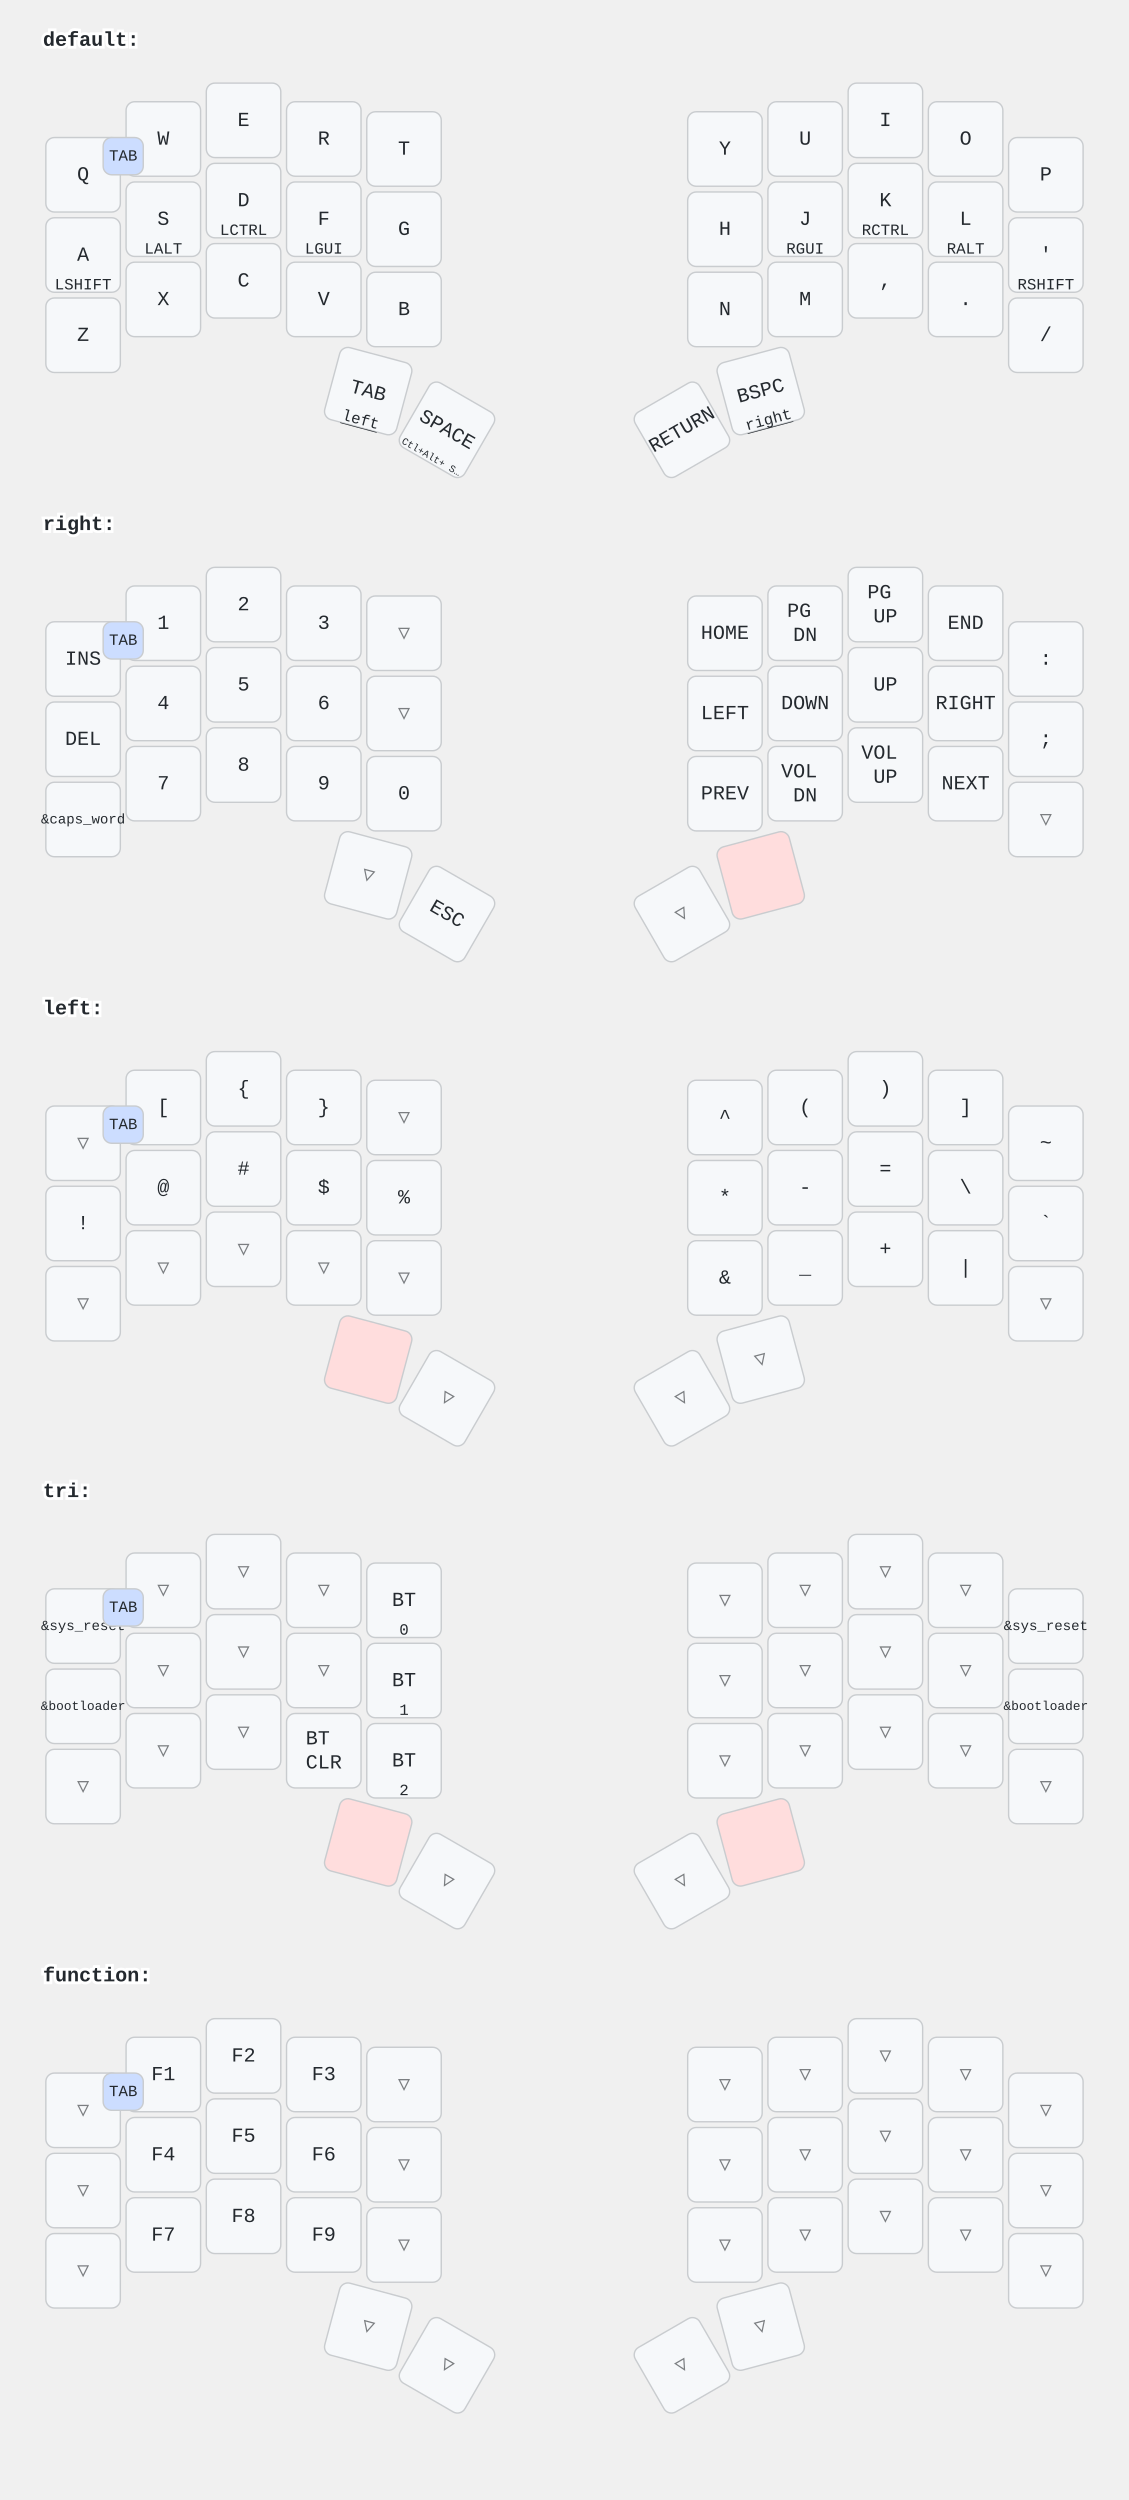
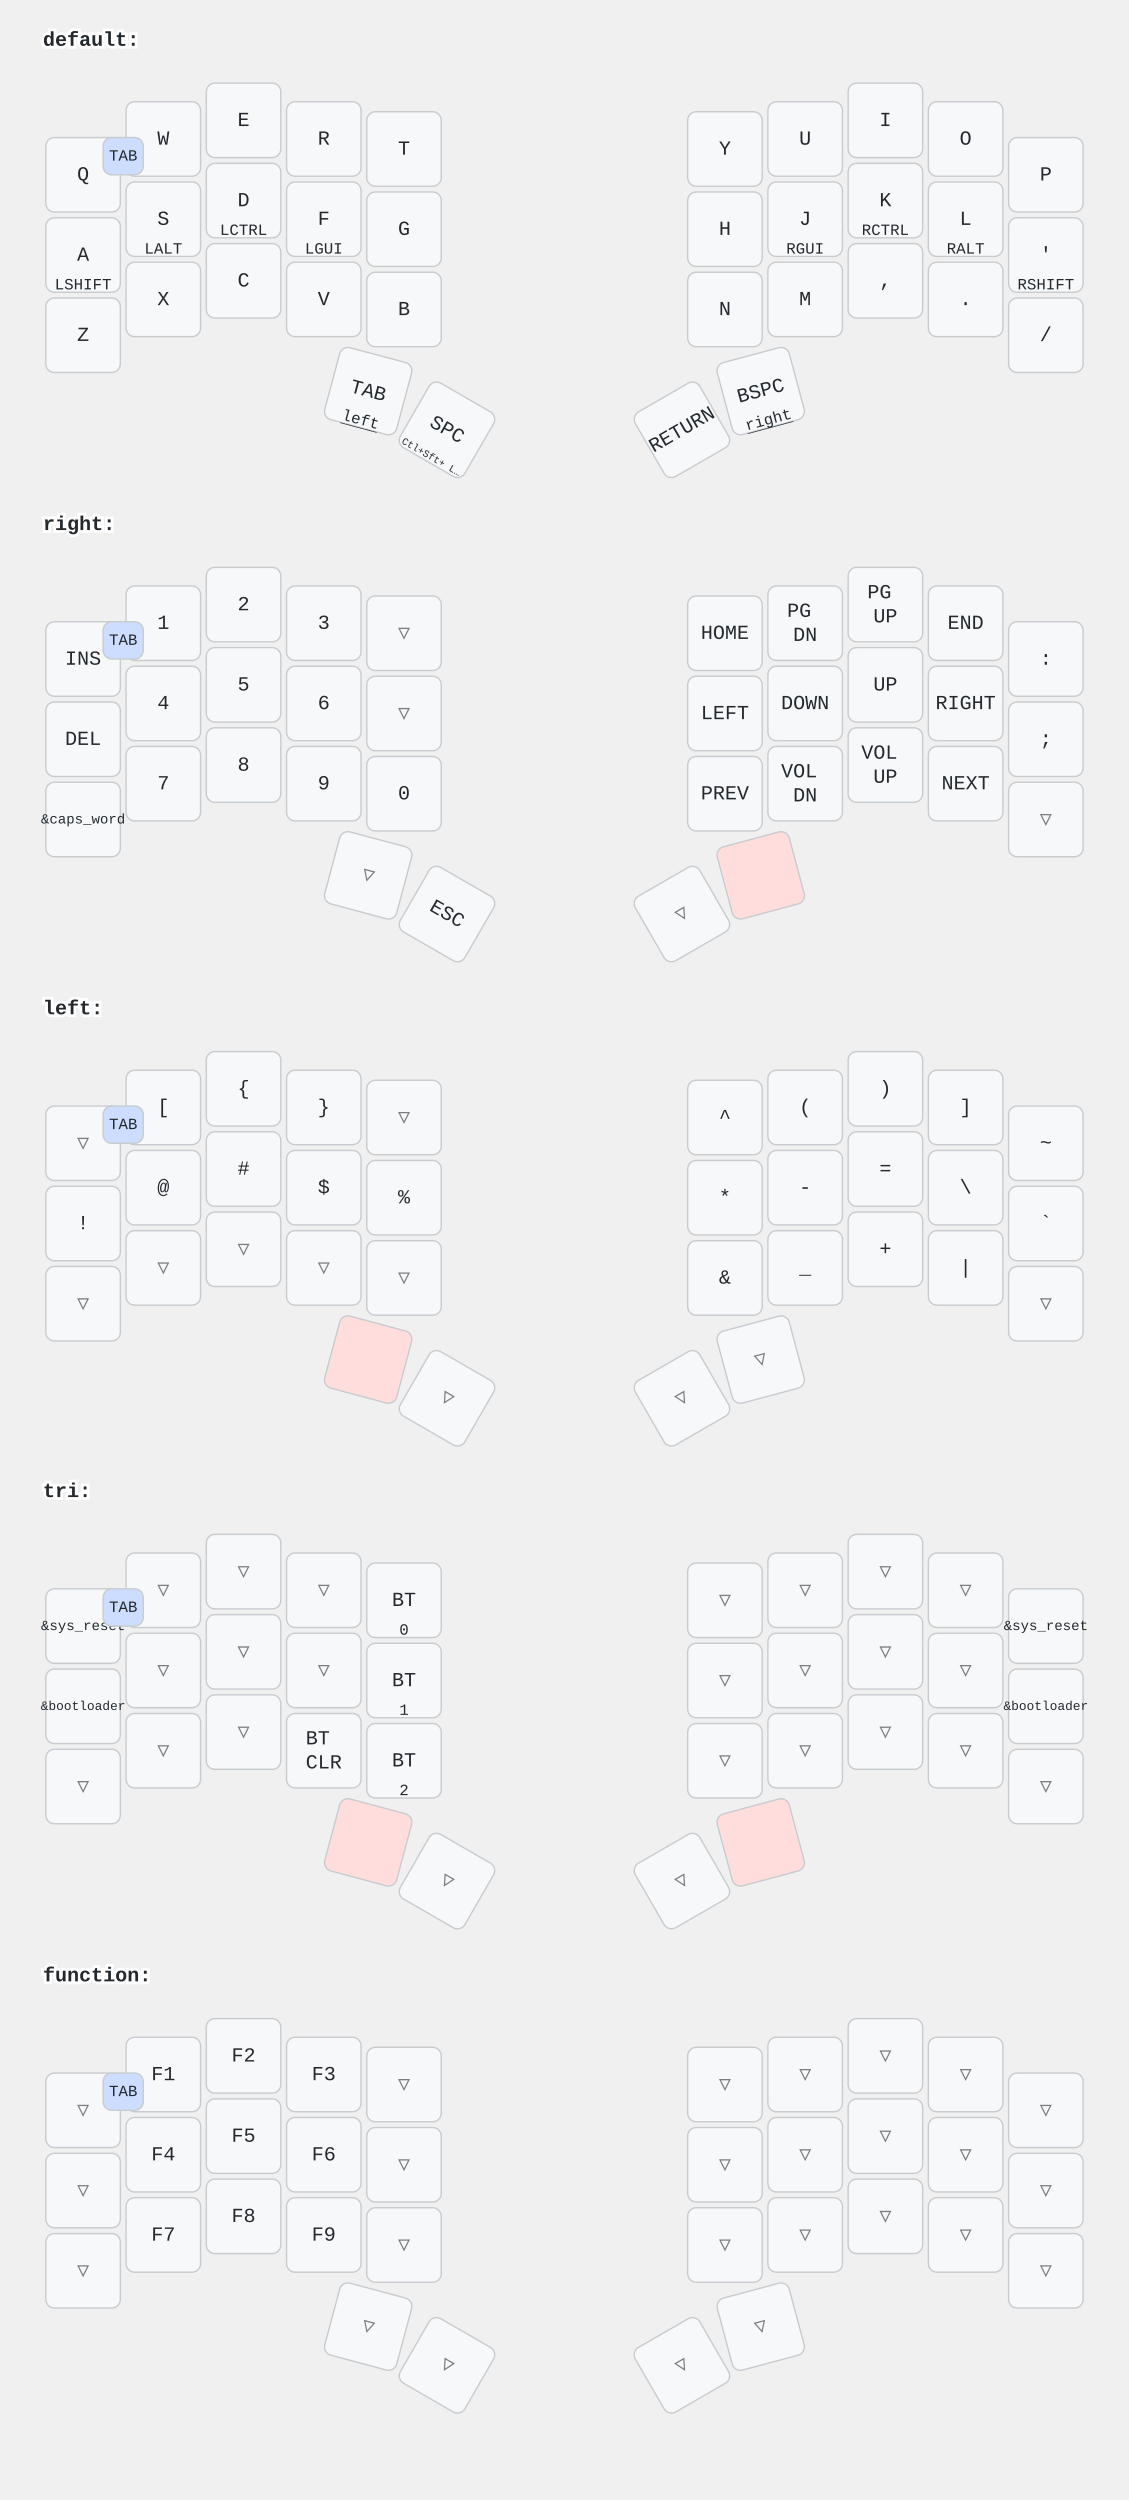
<svg xmlns="http://www.w3.org/2000/svg" width="788" height="1745" viewBox="0 0 788 1745" class="keymap">
  <style>/* inherit to force styles through use tags */
svg path {
    fill: inherit;
}

/* font and background color specifications */
svg.keymap {
    font-family: SFMono-Regular,Consolas,Liberation Mono,Menlo,monospace;
    font-size: 14px;
    font-kerning: normal;
    text-rendering: optimizeLegibility;
    fill: #24292e;
}

/* default key styling */
rect.key {
    fill: #f6f8fa;
}

rect.key, rect.combo {
    stroke: #c9cccf;
    stroke-width: 1;
}

/* default key side styling, only used is draw_key_sides is set */
rect.side {
    filter: brightness(90%);
}

/* color accent for combo boxes */
rect.combo, rect.combo-separate {
    fill: #cdf;
}

/* color accent for held keys */
rect.held, rect.combo.held {
    fill: #fdd;
}

/* color accent for ghost (optional) keys */
rect.ghost, rect.combo.ghost {
    stroke-dasharray: 4, 4;
    stroke-width: 2;
}

text {
    text-anchor: middle;
    dominant-baseline: middle;
}

/* styling for layer labels */
text.label {
    font-weight: bold;
    text-anchor: start;
    stroke: white;
    stroke-width: 4;
    paint-order: stroke;
}

/* styling for optional footer */
text.footer {
    text-anchor: end;
    dominant-baseline: auto;
    stroke: white;
    stroke-width: 4;
    paint-order: stroke;
}

/* styling for combo tap, and key hold/shifted label text */
text.combo, text.hold, text.shifted {
    font-size: 11px;
}

text.hold {
    text-anchor: middle;
    dominant-baseline: auto;
}

text.shifted {
    text-anchor: middle;
    dominant-baseline: hanging;
}

text.layer-activator {
    text-decoration: underline;
}

/* styling for hold/shifted label text in combo box */
text.combo.hold, text.combo.shifted {
    font-size: 8px;
}

/* lighter symbol for transparent keys */
text.trans {
    fill: #7b7e81;
}

/* styling for combo dendrons */
path.combo {
    stroke-width: 1;
    stroke: gray;
    fill: none;
}

/* Start Tabler Icons Cleanup */
/* cannot use height/width with glyphs */
.icon-tabler &gt; path {
    fill: inherit;
    stroke: inherit;
    stroke-width: 2;
}
/* hide tabler's default box */
.icon-tabler &gt; path[stroke="none"][fill="none"] {
    visibility: hidden;
}
/* End Tabler Icons Cleanup */
</style>
  <g transform="translate(30, 0)" class="layer-default">
    <text x="0" y="28" class="label" id="default">default:</text>
    <g transform="translate(0, 56)">
      <g transform="translate(28, 66)" class="key keypos-0">
        <rect rx="6" ry="6" x="-26" y="-26" width="52" height="52" class="key" />
        <text x="0" y="0" class="key tap">Q</text>
      </g>
      <g transform="translate(84, 41)" class="key keypos-1">
        <rect rx="6" ry="6" x="-26" y="-26" width="52" height="52" class="key" />
        <text x="0" y="0" class="key tap">W</text>
      </g>
      <g transform="translate(140, 28)" class="key keypos-2">
        <rect rx="6" ry="6" x="-26" y="-26" width="52" height="52" class="key" />
        <text x="0" y="0" class="key tap">E</text>
      </g>
      <g transform="translate(196, 41)" class="key keypos-3">
        <rect rx="6" ry="6" x="-26" y="-26" width="52" height="52" class="key" />
        <text x="0" y="0" class="key tap">R</text>
      </g>
      <g transform="translate(252, 48)" class="key keypos-4">
        <rect rx="6" ry="6" x="-26" y="-26" width="52" height="52" class="key" />
        <text x="0" y="0" class="key tap">T</text>
      </g>
      <g transform="translate(476, 48)" class="key keypos-5">
        <rect rx="6" ry="6" x="-26" y="-26" width="52" height="52" class="key" />
        <text x="0" y="0" class="key tap">Y</text>
      </g>
      <g transform="translate(532, 41)" class="key keypos-6">
        <rect rx="6" ry="6" x="-26" y="-26" width="52" height="52" class="key" />
        <text x="0" y="0" class="key tap">U</text>
      </g>
      <g transform="translate(588, 28)" class="key keypos-7">
        <rect rx="6" ry="6" x="-26" y="-26" width="52" height="52" class="key" />
        <text x="0" y="0" class="key tap">I</text>
      </g>
      <g transform="translate(644, 41)" class="key keypos-8">
        <rect rx="6" ry="6" x="-26" y="-26" width="52" height="52" class="key" />
        <text x="0" y="0" class="key tap">O</text>
      </g>
      <g transform="translate(700, 66)" class="key keypos-9">
        <rect rx="6" ry="6" x="-26" y="-26" width="52" height="52" class="key" />
        <text x="0" y="0" class="key tap">P</text>
      </g>
      <g transform="translate(28, 122)" class="key keypos-10">
        <rect rx="6" ry="6" x="-26" y="-26" width="52" height="52" class="key" />
        <text x="0" y="0" class="key tap">A</text>
        <text x="0" y="24" class="key hold">LSHIFT</text>
      </g>
      <g transform="translate(84, 97)" class="key keypos-11">
        <rect rx="6" ry="6" x="-26" y="-26" width="52" height="52" class="key" />
        <text x="0" y="0" class="key tap">S</text>
        <text x="0" y="24" class="key hold">LALT</text>
      </g>
      <g transform="translate(140, 84)" class="key keypos-12">
        <rect rx="6" ry="6" x="-26" y="-26" width="52" height="52" class="key" />
        <text x="0" y="0" class="key tap">D</text>
        <text x="0" y="24" class="key hold">LCTRL</text>
      </g>
      <g transform="translate(196, 97)" class="key keypos-13">
        <rect rx="6" ry="6" x="-26" y="-26" width="52" height="52" class="key" />
        <text x="0" y="0" class="key tap">F</text>
        <text x="0" y="24" class="key hold">LGUI</text>
      </g>
      <g transform="translate(252, 104)" class="key keypos-14">
        <rect rx="6" ry="6" x="-26" y="-26" width="52" height="52" class="key" />
        <text x="0" y="0" class="key tap">G</text>
      </g>
      <g transform="translate(476, 104)" class="key keypos-15">
        <rect rx="6" ry="6" x="-26" y="-26" width="52" height="52" class="key" />
        <text x="0" y="0" class="key tap">H</text>
      </g>
      <g transform="translate(532, 97)" class="key keypos-16">
        <rect rx="6" ry="6" x="-26" y="-26" width="52" height="52" class="key" />
        <text x="0" y="0" class="key tap">J</text>
        <text x="0" y="24" class="key hold">RGUI</text>
      </g>
      <g transform="translate(588, 84)" class="key keypos-17">
        <rect rx="6" ry="6" x="-26" y="-26" width="52" height="52" class="key" />
        <text x="0" y="0" class="key tap">K</text>
        <text x="0" y="24" class="key hold">RCTRL</text>
      </g>
      <g transform="translate(644, 97)" class="key keypos-18">
        <rect rx="6" ry="6" x="-26" y="-26" width="52" height="52" class="key" />
        <text x="0" y="0" class="key tap">L</text>
        <text x="0" y="24" class="key hold">RALT</text>
      </g>
      <g transform="translate(700, 122)" class="key keypos-19">
        <rect rx="6" ry="6" x="-26" y="-26" width="52" height="52" class="key" />
        <text x="0" y="0" class="key tap">'</text>
        <text x="0" y="24" class="key hold">RSHIFT</text>
      </g>
      <g transform="translate(28, 178)" class="key keypos-20">
        <rect rx="6" ry="6" x="-26" y="-26" width="52" height="52" class="key" />
        <text x="0" y="0" class="key tap">Z</text>
      </g>
      <g transform="translate(84, 153)" class="key keypos-21">
        <rect rx="6" ry="6" x="-26" y="-26" width="52" height="52" class="key" />
        <text x="0" y="0" class="key tap">X</text>
      </g>
      <g transform="translate(140, 140)" class="key keypos-22">
        <rect rx="6" ry="6" x="-26" y="-26" width="52" height="52" class="key" />
        <text x="0" y="0" class="key tap">C</text>
      </g>
      <g transform="translate(196, 153)" class="key keypos-23">
        <rect rx="6" ry="6" x="-26" y="-26" width="52" height="52" class="key" />
        <text x="0" y="0" class="key tap">V</text>
      </g>
      <g transform="translate(252, 160)" class="key keypos-24">
        <rect rx="6" ry="6" x="-26" y="-26" width="52" height="52" class="key" />
        <text x="0" y="0" class="key tap">B</text>
      </g>
      <g transform="translate(476, 160)" class="key keypos-25">
        <rect rx="6" ry="6" x="-26" y="-26" width="52" height="52" class="key" />
        <text x="0" y="0" class="key tap">N</text>
      </g>
      <g transform="translate(532, 153)" class="key keypos-26">
        <rect rx="6" ry="6" x="-26" y="-26" width="52" height="52" class="key" />
        <text x="0" y="0" class="key tap">M</text>
      </g>
      <g transform="translate(588, 140)" class="key keypos-27">
        <rect rx="6" ry="6" x="-26" y="-26" width="52" height="52" class="key" />
        <text x="0" y="0" class="key tap">,</text>
      </g>
      <g transform="translate(644, 153)" class="key keypos-28">
        <rect rx="6" ry="6" x="-26" y="-26" width="52" height="52" class="key" />
        <text x="0" y="0" class="key tap">.</text>
      </g>
      <g transform="translate(700, 178)" class="key keypos-29">
        <rect rx="6" ry="6" x="-26" y="-26" width="52" height="52" class="key" />
        <text x="0" y="0" class="key tap">/</text>
      </g>
      <g transform="translate(227, 217) rotate(15.0)" class="key keypos-30">
        <rect rx="6" ry="6" x="-26" y="-26" width="52" height="52" class="key" />
        <text x="0" y="0" class="key tap">TAB</text>
        <a href="#left">
          <text x="0" y="24" class="key hold layer-activator">left</text>
        </a>
      </g>
      <g transform="translate(282, 244) rotate(30.0)" class="key keypos-31">
        <rect rx="6" ry="6" x="-26" y="-26" width="52" height="52" class="key" />
-         <text x="0" y="0" class="key tap">SPACE</text>
+         <text x="0" y="0" class="key tap">SPC</text>
        <text x="0" y="24" class="key hold">
-           <tspan style="font-size: 64%">Ctl+Alt+ S…</tspan>
+           <tspan style="font-size: 64%">Ctl+Sft+ L…</tspan>
        </text>
      </g>
      <g transform="translate(446, 244) rotate(-30.0)" class="key keypos-32">
        <rect rx="6" ry="6" x="-26" y="-26" width="52" height="52" class="key" />
        <text x="0" y="0" class="key tap">RETURN</text>
      </g>
      <g transform="translate(501, 217) rotate(-15.0)" class="key keypos-33">
        <rect rx="6" ry="6" x="-26" y="-26" width="52" height="52" class="key" />
        <text x="0" y="0" class="key tap">BSPC</text>
        <a href="#right">
          <text x="0" y="24" class="key hold layer-activator">right</text>
        </a>
      </g>
      <g class="combo combopos-0">
        <rect rx="6" ry="6" x="42" y="40" width="28" height="26" class="combo" />
        <text x="56" y="53" class="combo tap">TAB</text>
      </g>
    </g>
  </g>
  <g transform="translate(30, 338)" class="layer-right">
    <text x="0" y="28" class="label" id="right">right:</text>
    <g transform="translate(0, 56)">
      <g transform="translate(28, 66)" class="key keypos-0">
        <rect rx="6" ry="6" x="-26" y="-26" width="52" height="52" class="key" />
        <text x="0" y="0" class="key tap">INS</text>
      </g>
      <g transform="translate(84, 41)" class="key keypos-1">
        <rect rx="6" ry="6" x="-26" y="-26" width="52" height="52" class="key" />
        <text x="0" y="0" class="key tap">1</text>
      </g>
      <g transform="translate(140, 28)" class="key keypos-2">
        <rect rx="6" ry="6" x="-26" y="-26" width="52" height="52" class="key" />
        <text x="0" y="0" class="key tap">2</text>
      </g>
      <g transform="translate(196, 41)" class="key keypos-3">
        <rect rx="6" ry="6" x="-26" y="-26" width="52" height="52" class="key" />
        <text x="0" y="0" class="key tap">3</text>
      </g>
      <g transform="translate(252, 48)" class="key trans keypos-4">
        <rect rx="6" ry="6" x="-26" y="-26" width="52" height="52" class="key trans" />
        <text x="0" y="0" class="key trans tap">▽</text>
      </g>
      <g transform="translate(476, 48)" class="key keypos-5">
        <rect rx="6" ry="6" x="-26" y="-26" width="52" height="52" class="key" />
        <text x="0" y="0" class="key tap">HOME</text>
      </g>
      <g transform="translate(532, 41)" class="key keypos-6">
        <rect rx="6" ry="6" x="-26" y="-26" width="52" height="52" class="key" />
        <text x="0" y="0" class="key tap">
          <tspan x="0" dy="-0.6em">PG</tspan>
          <tspan x="0" dy="1.2em">DN</tspan>
        </text>
      </g>
      <g transform="translate(588, 28)" class="key keypos-7">
        <rect rx="6" ry="6" x="-26" y="-26" width="52" height="52" class="key" />
        <text x="0" y="0" class="key tap">
          <tspan x="0" dy="-0.6em">PG</tspan>
          <tspan x="0" dy="1.2em">UP</tspan>
        </text>
      </g>
      <g transform="translate(644, 41)" class="key keypos-8">
        <rect rx="6" ry="6" x="-26" y="-26" width="52" height="52" class="key" />
        <text x="0" y="0" class="key tap">END</text>
      </g>
      <g transform="translate(700, 66)" class="key keypos-9">
        <rect rx="6" ry="6" x="-26" y="-26" width="52" height="52" class="key" />
        <text x="0" y="0" class="key tap">:</text>
      </g>
      <g transform="translate(28, 122)" class="key keypos-10">
        <rect rx="6" ry="6" x="-26" y="-26" width="52" height="52" class="key" />
        <text x="0" y="0" class="key tap">DEL</text>
      </g>
      <g transform="translate(84, 97)" class="key keypos-11">
        <rect rx="6" ry="6" x="-26" y="-26" width="52" height="52" class="key" />
        <text x="0" y="0" class="key tap">4</text>
      </g>
      <g transform="translate(140, 84)" class="key keypos-12">
        <rect rx="6" ry="6" x="-26" y="-26" width="52" height="52" class="key" />
        <text x="0" y="0" class="key tap">5</text>
      </g>
      <g transform="translate(196, 97)" class="key keypos-13">
        <rect rx="6" ry="6" x="-26" y="-26" width="52" height="52" class="key" />
        <text x="0" y="0" class="key tap">6</text>
      </g>
      <g transform="translate(252, 104)" class="key trans keypos-14">
        <rect rx="6" ry="6" x="-26" y="-26" width="52" height="52" class="key trans" />
        <text x="0" y="0" class="key trans tap">▽</text>
      </g>
      <g transform="translate(476, 104)" class="key keypos-15">
        <rect rx="6" ry="6" x="-26" y="-26" width="52" height="52" class="key" />
        <text x="0" y="0" class="key tap">LEFT</text>
      </g>
      <g transform="translate(532, 97)" class="key keypos-16">
        <rect rx="6" ry="6" x="-26" y="-26" width="52" height="52" class="key" />
        <text x="0" y="0" class="key tap">DOWN</text>
      </g>
      <g transform="translate(588, 84)" class="key keypos-17">
        <rect rx="6" ry="6" x="-26" y="-26" width="52" height="52" class="key" />
        <text x="0" y="0" class="key tap">UP</text>
      </g>
      <g transform="translate(644, 97)" class="key keypos-18">
        <rect rx="6" ry="6" x="-26" y="-26" width="52" height="52" class="key" />
        <text x="0" y="0" class="key tap">RIGHT</text>
      </g>
      <g transform="translate(700, 122)" class="key keypos-19">
        <rect rx="6" ry="6" x="-26" y="-26" width="52" height="52" class="key" />
        <text x="0" y="0" class="key tap">;</text>
      </g>
      <g transform="translate(28, 178)" class="key keypos-20">
        <rect rx="6" ry="6" x="-26" y="-26" width="52" height="52" class="key" />
        <text x="0" y="0" class="key tap">
          <tspan style="font-size: 70%">&amp;caps_word</tspan>
        </text>
      </g>
      <g transform="translate(84, 153)" class="key keypos-21">
        <rect rx="6" ry="6" x="-26" y="-26" width="52" height="52" class="key" />
        <text x="0" y="0" class="key tap">7</text>
      </g>
      <g transform="translate(140, 140)" class="key keypos-22">
        <rect rx="6" ry="6" x="-26" y="-26" width="52" height="52" class="key" />
        <text x="0" y="0" class="key tap">8</text>
      </g>
      <g transform="translate(196, 153)" class="key keypos-23">
        <rect rx="6" ry="6" x="-26" y="-26" width="52" height="52" class="key" />
        <text x="0" y="0" class="key tap">9</text>
      </g>
      <g transform="translate(252, 160)" class="key keypos-24">
        <rect rx="6" ry="6" x="-26" y="-26" width="52" height="52" class="key" />
        <text x="0" y="0" class="key tap">0</text>
      </g>
      <g transform="translate(476, 160)" class="key keypos-25">
        <rect rx="6" ry="6" x="-26" y="-26" width="52" height="52" class="key" />
        <text x="0" y="0" class="key tap">PREV</text>
      </g>
      <g transform="translate(532, 153)" class="key keypos-26">
        <rect rx="6" ry="6" x="-26" y="-26" width="52" height="52" class="key" />
        <text x="0" y="0" class="key tap">
          <tspan x="0" dy="-0.6em">VOL</tspan>
          <tspan x="0" dy="1.2em">DN</tspan>
        </text>
      </g>
      <g transform="translate(588, 140)" class="key keypos-27">
        <rect rx="6" ry="6" x="-26" y="-26" width="52" height="52" class="key" />
        <text x="0" y="0" class="key tap">
          <tspan x="0" dy="-0.6em">VOL</tspan>
          <tspan x="0" dy="1.2em">UP</tspan>
        </text>
      </g>
      <g transform="translate(644, 153)" class="key keypos-28">
        <rect rx="6" ry="6" x="-26" y="-26" width="52" height="52" class="key" />
        <text x="0" y="0" class="key tap">NEXT</text>
      </g>
      <g transform="translate(700, 178)" class="key trans keypos-29">
        <rect rx="6" ry="6" x="-26" y="-26" width="52" height="52" class="key trans" />
        <text x="0" y="0" class="key trans tap">▽</text>
      </g>
      <g transform="translate(227, 217) rotate(15.0)" class="key trans keypos-30">
        <rect rx="6" ry="6" x="-26" y="-26" width="52" height="52" class="key trans" />
        <text x="0" y="0" class="key trans tap">▽</text>
      </g>
      <g transform="translate(282, 244) rotate(30.0)" class="key keypos-31">
        <rect rx="6" ry="6" x="-26" y="-26" width="52" height="52" class="key" />
        <text x="0" y="0" class="key tap">ESC</text>
      </g>
      <g transform="translate(446, 244) rotate(-30.0)" class="key trans keypos-32">
        <rect rx="6" ry="6" x="-26" y="-26" width="52" height="52" class="key trans" />
        <text x="0" y="0" class="key trans tap">▽</text>
      </g>
      <g transform="translate(501, 217) rotate(-15.0)" class="key held keypos-33">
        <rect rx="6" ry="6" x="-26" y="-26" width="52" height="52" class="key held" />
      </g>
      <g class="combo combopos-0">
        <rect rx="6" ry="6" x="42" y="40" width="28" height="26" class="combo" />
        <text x="56" y="53" class="combo tap">TAB</text>
      </g>
    </g>
  </g>
  <g transform="translate(30, 676)" class="layer-left">
    <text x="0" y="28" class="label" id="left">left:</text>
    <g transform="translate(0, 56)">
      <g transform="translate(28, 66)" class="key trans keypos-0">
        <rect rx="6" ry="6" x="-26" y="-26" width="52" height="52" class="key trans" />
        <text x="0" y="0" class="key trans tap">▽</text>
      </g>
      <g transform="translate(84, 41)" class="key keypos-1">
        <rect rx="6" ry="6" x="-26" y="-26" width="52" height="52" class="key" />
        <text x="0" y="0" class="key tap">[</text>
      </g>
      <g transform="translate(140, 28)" class="key keypos-2">
        <rect rx="6" ry="6" x="-26" y="-26" width="52" height="52" class="key" />
        <text x="0" y="0" class="key tap">{</text>
      </g>
      <g transform="translate(196, 41)" class="key keypos-3">
        <rect rx="6" ry="6" x="-26" y="-26" width="52" height="52" class="key" />
        <text x="0" y="0" class="key tap">}</text>
      </g>
      <g transform="translate(252, 48)" class="key trans keypos-4">
        <rect rx="6" ry="6" x="-26" y="-26" width="52" height="52" class="key trans" />
        <text x="0" y="0" class="key trans tap">▽</text>
      </g>
      <g transform="translate(476, 48)" class="key keypos-5">
        <rect rx="6" ry="6" x="-26" y="-26" width="52" height="52" class="key" />
        <text x="0" y="0" class="key tap">^</text>
      </g>
      <g transform="translate(532, 41)" class="key keypos-6">
        <rect rx="6" ry="6" x="-26" y="-26" width="52" height="52" class="key" />
        <text x="0" y="0" class="key tap">(</text>
      </g>
      <g transform="translate(588, 28)" class="key keypos-7">
        <rect rx="6" ry="6" x="-26" y="-26" width="52" height="52" class="key" />
        <text x="0" y="0" class="key tap">)</text>
      </g>
      <g transform="translate(644, 41)" class="key keypos-8">
        <rect rx="6" ry="6" x="-26" y="-26" width="52" height="52" class="key" />
        <text x="0" y="0" class="key tap">]</text>
      </g>
      <g transform="translate(700, 66)" class="key keypos-9">
        <rect rx="6" ry="6" x="-26" y="-26" width="52" height="52" class="key" />
        <text x="0" y="0" class="key tap">~</text>
      </g>
      <g transform="translate(28, 122)" class="key keypos-10">
        <rect rx="6" ry="6" x="-26" y="-26" width="52" height="52" class="key" />
        <text x="0" y="0" class="key tap">!</text>
      </g>
      <g transform="translate(84, 97)" class="key keypos-11">
        <rect rx="6" ry="6" x="-26" y="-26" width="52" height="52" class="key" />
        <text x="0" y="0" class="key tap">@</text>
      </g>
      <g transform="translate(140, 84)" class="key keypos-12">
        <rect rx="6" ry="6" x="-26" y="-26" width="52" height="52" class="key" />
        <text x="0" y="0" class="key tap">#</text>
      </g>
      <g transform="translate(196, 97)" class="key keypos-13">
        <rect rx="6" ry="6" x="-26" y="-26" width="52" height="52" class="key" />
        <text x="0" y="0" class="key tap">$</text>
      </g>
      <g transform="translate(252, 104)" class="key keypos-14">
        <rect rx="6" ry="6" x="-26" y="-26" width="52" height="52" class="key" />
        <text x="0" y="0" class="key tap">%</text>
      </g>
      <g transform="translate(476, 104)" class="key keypos-15">
        <rect rx="6" ry="6" x="-26" y="-26" width="52" height="52" class="key" />
        <text x="0" y="0" class="key tap">*</text>
      </g>
      <g transform="translate(532, 97)" class="key keypos-16">
        <rect rx="6" ry="6" x="-26" y="-26" width="52" height="52" class="key" />
        <text x="0" y="0" class="key tap">-</text>
      </g>
      <g transform="translate(588, 84)" class="key keypos-17">
        <rect rx="6" ry="6" x="-26" y="-26" width="52" height="52" class="key" />
        <text x="0" y="0" class="key tap">=</text>
      </g>
      <g transform="translate(644, 97)" class="key keypos-18">
        <rect rx="6" ry="6" x="-26" y="-26" width="52" height="52" class="key" />
        <text x="0" y="0" class="key tap">\</text>
      </g>
      <g transform="translate(700, 122)" class="key keypos-19">
        <rect rx="6" ry="6" x="-26" y="-26" width="52" height="52" class="key" />
        <text x="0" y="0" class="key tap">`</text>
      </g>
      <g transform="translate(28, 178)" class="key trans keypos-20">
        <rect rx="6" ry="6" x="-26" y="-26" width="52" height="52" class="key trans" />
        <text x="0" y="0" class="key trans tap">▽</text>
      </g>
      <g transform="translate(84, 153)" class="key trans keypos-21">
        <rect rx="6" ry="6" x="-26" y="-26" width="52" height="52" class="key trans" />
        <text x="0" y="0" class="key trans tap">▽</text>
      </g>
      <g transform="translate(140, 140)" class="key trans keypos-22">
        <rect rx="6" ry="6" x="-26" y="-26" width="52" height="52" class="key trans" />
        <text x="0" y="0" class="key trans tap">▽</text>
      </g>
      <g transform="translate(196, 153)" class="key trans keypos-23">
        <rect rx="6" ry="6" x="-26" y="-26" width="52" height="52" class="key trans" />
        <text x="0" y="0" class="key trans tap">▽</text>
      </g>
      <g transform="translate(252, 160)" class="key trans keypos-24">
        <rect rx="6" ry="6" x="-26" y="-26" width="52" height="52" class="key trans" />
        <text x="0" y="0" class="key trans tap">▽</text>
      </g>
      <g transform="translate(476, 160)" class="key keypos-25">
        <rect rx="6" ry="6" x="-26" y="-26" width="52" height="52" class="key" />
        <text x="0" y="0" class="key tap">&amp;</text>
      </g>
      <g transform="translate(532, 153)" class="key keypos-26">
        <rect rx="6" ry="6" x="-26" y="-26" width="52" height="52" class="key" />
        <text x="0" y="0" class="key tap">_</text>
      </g>
      <g transform="translate(588, 140)" class="key keypos-27">
        <rect rx="6" ry="6" x="-26" y="-26" width="52" height="52" class="key" />
        <text x="0" y="0" class="key tap">+</text>
      </g>
      <g transform="translate(644, 153)" class="key keypos-28">
        <rect rx="6" ry="6" x="-26" y="-26" width="52" height="52" class="key" />
        <text x="0" y="0" class="key tap">|</text>
      </g>
      <g transform="translate(700, 178)" class="key trans keypos-29">
        <rect rx="6" ry="6" x="-26" y="-26" width="52" height="52" class="key trans" />
        <text x="0" y="0" class="key trans tap">▽</text>
      </g>
      <g transform="translate(227, 217) rotate(15.0)" class="key held keypos-30">
        <rect rx="6" ry="6" x="-26" y="-26" width="52" height="52" class="key held" />
      </g>
      <g transform="translate(282, 244) rotate(30.0)" class="key trans keypos-31">
        <rect rx="6" ry="6" x="-26" y="-26" width="52" height="52" class="key trans" />
        <text x="0" y="0" class="key trans tap">▽</text>
      </g>
      <g transform="translate(446, 244) rotate(-30.0)" class="key trans keypos-32">
        <rect rx="6" ry="6" x="-26" y="-26" width="52" height="52" class="key trans" />
        <text x="0" y="0" class="key trans tap">▽</text>
      </g>
      <g transform="translate(501, 217) rotate(-15.0)" class="key trans keypos-33">
        <rect rx="6" ry="6" x="-26" y="-26" width="52" height="52" class="key trans" />
        <text x="0" y="0" class="key trans tap">▽</text>
      </g>
      <g class="combo combopos-0">
        <rect rx="6" ry="6" x="42" y="40" width="28" height="26" class="combo" />
        <text x="56" y="53" class="combo tap">TAB</text>
      </g>
    </g>
  </g>
  <g transform="translate(30, 1013)" class="layer-tri">
    <text x="0" y="28" class="label" id="tri">tri:</text>
    <g transform="translate(0, 56)">
      <g transform="translate(28, 66)" class="key keypos-0">
        <rect rx="6" ry="6" x="-26" y="-26" width="52" height="52" class="key" />
        <text x="0" y="0" class="key tap">
          <tspan style="font-size: 70%">&amp;sys_reset</tspan>
        </text>
      </g>
      <g transform="translate(84, 41)" class="key trans keypos-1">
        <rect rx="6" ry="6" x="-26" y="-26" width="52" height="52" class="key trans" />
        <text x="0" y="0" class="key trans tap">▽</text>
      </g>
      <g transform="translate(140, 28)" class="key trans keypos-2">
        <rect rx="6" ry="6" x="-26" y="-26" width="52" height="52" class="key trans" />
        <text x="0" y="0" class="key trans tap">▽</text>
      </g>
      <g transform="translate(196, 41)" class="key trans keypos-3">
        <rect rx="6" ry="6" x="-26" y="-26" width="52" height="52" class="key trans" />
        <text x="0" y="0" class="key trans tap">▽</text>
      </g>
      <g transform="translate(252, 48)" class="key keypos-4">
        <rect rx="6" ry="6" x="-26" y="-26" width="52" height="52" class="key" />
        <text x="0" y="0" class="key tap">BT</text>
        <text x="0" y="24" class="key hold">0</text>
      </g>
      <g transform="translate(476, 48)" class="key trans keypos-5">
        <rect rx="6" ry="6" x="-26" y="-26" width="52" height="52" class="key trans" />
        <text x="0" y="0" class="key trans tap">▽</text>
      </g>
      <g transform="translate(532, 41)" class="key trans keypos-6">
        <rect rx="6" ry="6" x="-26" y="-26" width="52" height="52" class="key trans" />
        <text x="0" y="0" class="key trans tap">▽</text>
      </g>
      <g transform="translate(588, 28)" class="key trans keypos-7">
        <rect rx="6" ry="6" x="-26" y="-26" width="52" height="52" class="key trans" />
        <text x="0" y="0" class="key trans tap">▽</text>
      </g>
      <g transform="translate(644, 41)" class="key trans keypos-8">
        <rect rx="6" ry="6" x="-26" y="-26" width="52" height="52" class="key trans" />
        <text x="0" y="0" class="key trans tap">▽</text>
      </g>
      <g transform="translate(700, 66)" class="key keypos-9">
        <rect rx="6" ry="6" x="-26" y="-26" width="52" height="52" class="key" />
        <text x="0" y="0" class="key tap">
          <tspan style="font-size: 70%">&amp;sys_reset</tspan>
        </text>
      </g>
      <g transform="translate(28, 122)" class="key keypos-10">
        <rect rx="6" ry="6" x="-26" y="-26" width="52" height="52" class="key" />
        <text x="0" y="0" class="key tap">
          <tspan style="font-size: 64%">&amp;bootloader</tspan>
        </text>
      </g>
      <g transform="translate(84, 97)" class="key trans keypos-11">
        <rect rx="6" ry="6" x="-26" y="-26" width="52" height="52" class="key trans" />
        <text x="0" y="0" class="key trans tap">▽</text>
      </g>
      <g transform="translate(140, 84)" class="key trans keypos-12">
        <rect rx="6" ry="6" x="-26" y="-26" width="52" height="52" class="key trans" />
        <text x="0" y="0" class="key trans tap">▽</text>
      </g>
      <g transform="translate(196, 97)" class="key trans keypos-13">
        <rect rx="6" ry="6" x="-26" y="-26" width="52" height="52" class="key trans" />
        <text x="0" y="0" class="key trans tap">▽</text>
      </g>
      <g transform="translate(252, 104)" class="key keypos-14">
        <rect rx="6" ry="6" x="-26" y="-26" width="52" height="52" class="key" />
        <text x="0" y="0" class="key tap">BT</text>
        <text x="0" y="24" class="key hold">1</text>
      </g>
      <g transform="translate(476, 104)" class="key trans keypos-15">
        <rect rx="6" ry="6" x="-26" y="-26" width="52" height="52" class="key trans" />
        <text x="0" y="0" class="key trans tap">▽</text>
      </g>
      <g transform="translate(532, 97)" class="key trans keypos-16">
        <rect rx="6" ry="6" x="-26" y="-26" width="52" height="52" class="key trans" />
        <text x="0" y="0" class="key trans tap">▽</text>
      </g>
      <g transform="translate(588, 84)" class="key trans keypos-17">
        <rect rx="6" ry="6" x="-26" y="-26" width="52" height="52" class="key trans" />
        <text x="0" y="0" class="key trans tap">▽</text>
      </g>
      <g transform="translate(644, 97)" class="key trans keypos-18">
        <rect rx="6" ry="6" x="-26" y="-26" width="52" height="52" class="key trans" />
        <text x="0" y="0" class="key trans tap">▽</text>
      </g>
      <g transform="translate(700, 122)" class="key keypos-19">
        <rect rx="6" ry="6" x="-26" y="-26" width="52" height="52" class="key" />
        <text x="0" y="0" class="key tap">
          <tspan style="font-size: 64%">&amp;bootloader</tspan>
        </text>
      </g>
      <g transform="translate(28, 178)" class="key trans keypos-20">
        <rect rx="6" ry="6" x="-26" y="-26" width="52" height="52" class="key trans" />
        <text x="0" y="0" class="key trans tap">▽</text>
      </g>
      <g transform="translate(84, 153)" class="key trans keypos-21">
        <rect rx="6" ry="6" x="-26" y="-26" width="52" height="52" class="key trans" />
        <text x="0" y="0" class="key trans tap">▽</text>
      </g>
      <g transform="translate(140, 140)" class="key trans keypos-22">
        <rect rx="6" ry="6" x="-26" y="-26" width="52" height="52" class="key trans" />
        <text x="0" y="0" class="key trans tap">▽</text>
      </g>
      <g transform="translate(196, 153)" class="key keypos-23">
        <rect rx="6" ry="6" x="-26" y="-26" width="52" height="52" class="key" />
        <text x="0" y="0" class="key tap">
          <tspan x="0" dy="-0.6em">BT</tspan>
          <tspan x="0" dy="1.2em">CLR</tspan>
        </text>
      </g>
      <g transform="translate(252, 160)" class="key keypos-24">
        <rect rx="6" ry="6" x="-26" y="-26" width="52" height="52" class="key" />
        <text x="0" y="0" class="key tap">BT</text>
        <text x="0" y="24" class="key hold">2</text>
      </g>
      <g transform="translate(476, 160)" class="key trans keypos-25">
        <rect rx="6" ry="6" x="-26" y="-26" width="52" height="52" class="key trans" />
        <text x="0" y="0" class="key trans tap">▽</text>
      </g>
      <g transform="translate(532, 153)" class="key trans keypos-26">
        <rect rx="6" ry="6" x="-26" y="-26" width="52" height="52" class="key trans" />
        <text x="0" y="0" class="key trans tap">▽</text>
      </g>
      <g transform="translate(588, 140)" class="key trans keypos-27">
        <rect rx="6" ry="6" x="-26" y="-26" width="52" height="52" class="key trans" />
        <text x="0" y="0" class="key trans tap">▽</text>
      </g>
      <g transform="translate(644, 153)" class="key trans keypos-28">
        <rect rx="6" ry="6" x="-26" y="-26" width="52" height="52" class="key trans" />
        <text x="0" y="0" class="key trans tap">▽</text>
      </g>
      <g transform="translate(700, 178)" class="key trans keypos-29">
        <rect rx="6" ry="6" x="-26" y="-26" width="52" height="52" class="key trans" />
        <text x="0" y="0" class="key trans tap">▽</text>
      </g>
      <g transform="translate(227, 217) rotate(15.0)" class="key held keypos-30">
        <rect rx="6" ry="6" x="-26" y="-26" width="52" height="52" class="key held" />
      </g>
      <g transform="translate(282, 244) rotate(30.0)" class="key trans keypos-31">
        <rect rx="6" ry="6" x="-26" y="-26" width="52" height="52" class="key trans" />
        <text x="0" y="0" class="key trans tap">▽</text>
      </g>
      <g transform="translate(446, 244) rotate(-30.0)" class="key trans keypos-32">
        <rect rx="6" ry="6" x="-26" y="-26" width="52" height="52" class="key trans" />
        <text x="0" y="0" class="key trans tap">▽</text>
      </g>
      <g transform="translate(501, 217) rotate(-15.0)" class="key held keypos-33">
        <rect rx="6" ry="6" x="-26" y="-26" width="52" height="52" class="key held" />
      </g>
      <g class="combo combopos-0">
        <rect rx="6" ry="6" x="42" y="40" width="28" height="26" class="combo" />
        <text x="56" y="53" class="combo tap">TAB</text>
      </g>
    </g>
  </g>
  <g transform="translate(30, 1351)" class="layer-function">
    <text x="0" y="28" class="label" id="function">function:</text>
    <g transform="translate(0, 56)">
      <g transform="translate(28, 66)" class="key trans keypos-0">
        <rect rx="6" ry="6" x="-26" y="-26" width="52" height="52" class="key trans" />
        <text x="0" y="0" class="key trans tap">▽</text>
      </g>
      <g transform="translate(84, 41)" class="key keypos-1">
        <rect rx="6" ry="6" x="-26" y="-26" width="52" height="52" class="key" />
        <text x="0" y="0" class="key tap">F1</text>
      </g>
      <g transform="translate(140, 28)" class="key keypos-2">
        <rect rx="6" ry="6" x="-26" y="-26" width="52" height="52" class="key" />
        <text x="0" y="0" class="key tap">F2</text>
      </g>
      <g transform="translate(196, 41)" class="key keypos-3">
        <rect rx="6" ry="6" x="-26" y="-26" width="52" height="52" class="key" />
        <text x="0" y="0" class="key tap">F3</text>
      </g>
      <g transform="translate(252, 48)" class="key trans keypos-4">
        <rect rx="6" ry="6" x="-26" y="-26" width="52" height="52" class="key trans" />
        <text x="0" y="0" class="key trans tap">▽</text>
      </g>
      <g transform="translate(476, 48)" class="key trans keypos-5">
        <rect rx="6" ry="6" x="-26" y="-26" width="52" height="52" class="key trans" />
        <text x="0" y="0" class="key trans tap">▽</text>
      </g>
      <g transform="translate(532, 41)" class="key trans keypos-6">
        <rect rx="6" ry="6" x="-26" y="-26" width="52" height="52" class="key trans" />
        <text x="0" y="0" class="key trans tap">▽</text>
      </g>
      <g transform="translate(588, 28)" class="key trans keypos-7">
        <rect rx="6" ry="6" x="-26" y="-26" width="52" height="52" class="key trans" />
        <text x="0" y="0" class="key trans tap">▽</text>
      </g>
      <g transform="translate(644, 41)" class="key trans keypos-8">
        <rect rx="6" ry="6" x="-26" y="-26" width="52" height="52" class="key trans" />
        <text x="0" y="0" class="key trans tap">▽</text>
      </g>
      <g transform="translate(700, 66)" class="key trans keypos-9">
        <rect rx="6" ry="6" x="-26" y="-26" width="52" height="52" class="key trans" />
        <text x="0" y="0" class="key trans tap">▽</text>
      </g>
      <g transform="translate(28, 122)" class="key trans keypos-10">
        <rect rx="6" ry="6" x="-26" y="-26" width="52" height="52" class="key trans" />
        <text x="0" y="0" class="key trans tap">▽</text>
      </g>
      <g transform="translate(84, 97)" class="key keypos-11">
        <rect rx="6" ry="6" x="-26" y="-26" width="52" height="52" class="key" />
        <text x="0" y="0" class="key tap">F4</text>
      </g>
      <g transform="translate(140, 84)" class="key keypos-12">
        <rect rx="6" ry="6" x="-26" y="-26" width="52" height="52" class="key" />
        <text x="0" y="0" class="key tap">F5</text>
      </g>
      <g transform="translate(196, 97)" class="key keypos-13">
        <rect rx="6" ry="6" x="-26" y="-26" width="52" height="52" class="key" />
        <text x="0" y="0" class="key tap">F6</text>
      </g>
      <g transform="translate(252, 104)" class="key trans keypos-14">
        <rect rx="6" ry="6" x="-26" y="-26" width="52" height="52" class="key trans" />
        <text x="0" y="0" class="key trans tap">▽</text>
      </g>
      <g transform="translate(476, 104)" class="key trans keypos-15">
        <rect rx="6" ry="6" x="-26" y="-26" width="52" height="52" class="key trans" />
        <text x="0" y="0" class="key trans tap">▽</text>
      </g>
      <g transform="translate(532, 97)" class="key trans keypos-16">
        <rect rx="6" ry="6" x="-26" y="-26" width="52" height="52" class="key trans" />
        <text x="0" y="0" class="key trans tap">▽</text>
      </g>
      <g transform="translate(588, 84)" class="key trans keypos-17">
        <rect rx="6" ry="6" x="-26" y="-26" width="52" height="52" class="key trans" />
        <text x="0" y="0" class="key trans tap">▽</text>
      </g>
      <g transform="translate(644, 97)" class="key trans keypos-18">
        <rect rx="6" ry="6" x="-26" y="-26" width="52" height="52" class="key trans" />
        <text x="0" y="0" class="key trans tap">▽</text>
      </g>
      <g transform="translate(700, 122)" class="key trans keypos-19">
        <rect rx="6" ry="6" x="-26" y="-26" width="52" height="52" class="key trans" />
        <text x="0" y="0" class="key trans tap">▽</text>
      </g>
      <g transform="translate(28, 178)" class="key trans keypos-20">
        <rect rx="6" ry="6" x="-26" y="-26" width="52" height="52" class="key trans" />
        <text x="0" y="0" class="key trans tap">▽</text>
      </g>
      <g transform="translate(84, 153)" class="key keypos-21">
        <rect rx="6" ry="6" x="-26" y="-26" width="52" height="52" class="key" />
        <text x="0" y="0" class="key tap">F7</text>
      </g>
      <g transform="translate(140, 140)" class="key keypos-22">
        <rect rx="6" ry="6" x="-26" y="-26" width="52" height="52" class="key" />
        <text x="0" y="0" class="key tap">F8</text>
      </g>
      <g transform="translate(196, 153)" class="key keypos-23">
        <rect rx="6" ry="6" x="-26" y="-26" width="52" height="52" class="key" />
        <text x="0" y="0" class="key tap">F9</text>
      </g>
      <g transform="translate(252, 160)" class="key trans keypos-24">
        <rect rx="6" ry="6" x="-26" y="-26" width="52" height="52" class="key trans" />
        <text x="0" y="0" class="key trans tap">▽</text>
      </g>
      <g transform="translate(476, 160)" class="key trans keypos-25">
        <rect rx="6" ry="6" x="-26" y="-26" width="52" height="52" class="key trans" />
        <text x="0" y="0" class="key trans tap">▽</text>
      </g>
      <g transform="translate(532, 153)" class="key trans keypos-26">
        <rect rx="6" ry="6" x="-26" y="-26" width="52" height="52" class="key trans" />
        <text x="0" y="0" class="key trans tap">▽</text>
      </g>
      <g transform="translate(588, 140)" class="key trans keypos-27">
        <rect rx="6" ry="6" x="-26" y="-26" width="52" height="52" class="key trans" />
        <text x="0" y="0" class="key trans tap">▽</text>
      </g>
      <g transform="translate(644, 153)" class="key trans keypos-28">
        <rect rx="6" ry="6" x="-26" y="-26" width="52" height="52" class="key trans" />
        <text x="0" y="0" class="key trans tap">▽</text>
      </g>
      <g transform="translate(700, 178)" class="key trans keypos-29">
        <rect rx="6" ry="6" x="-26" y="-26" width="52" height="52" class="key trans" />
        <text x="0" y="0" class="key trans tap">▽</text>
      </g>
      <g transform="translate(227, 217) rotate(15.0)" class="key trans keypos-30">
        <rect rx="6" ry="6" x="-26" y="-26" width="52" height="52" class="key trans" />
        <text x="0" y="0" class="key trans tap">▽</text>
      </g>
      <g transform="translate(282, 244) rotate(30.0)" class="key trans keypos-31">
        <rect rx="6" ry="6" x="-26" y="-26" width="52" height="52" class="key trans" />
        <text x="0" y="0" class="key trans tap">▽</text>
      </g>
      <g transform="translate(446, 244) rotate(-30.0)" class="key trans keypos-32">
        <rect rx="6" ry="6" x="-26" y="-26" width="52" height="52" class="key trans" />
        <text x="0" y="0" class="key trans tap">▽</text>
      </g>
      <g transform="translate(501, 217) rotate(-15.0)" class="key trans keypos-33">
        <rect rx="6" ry="6" x="-26" y="-26" width="52" height="52" class="key trans" />
        <text x="0" y="0" class="key trans tap">▽</text>
      </g>
      <g class="combo combopos-0">
        <rect rx="6" ry="6" x="42" y="40" width="28" height="26" class="combo" />
        <text x="56" y="53" class="combo tap">TAB</text>
      </g>
    </g>
  </g>
</svg>
